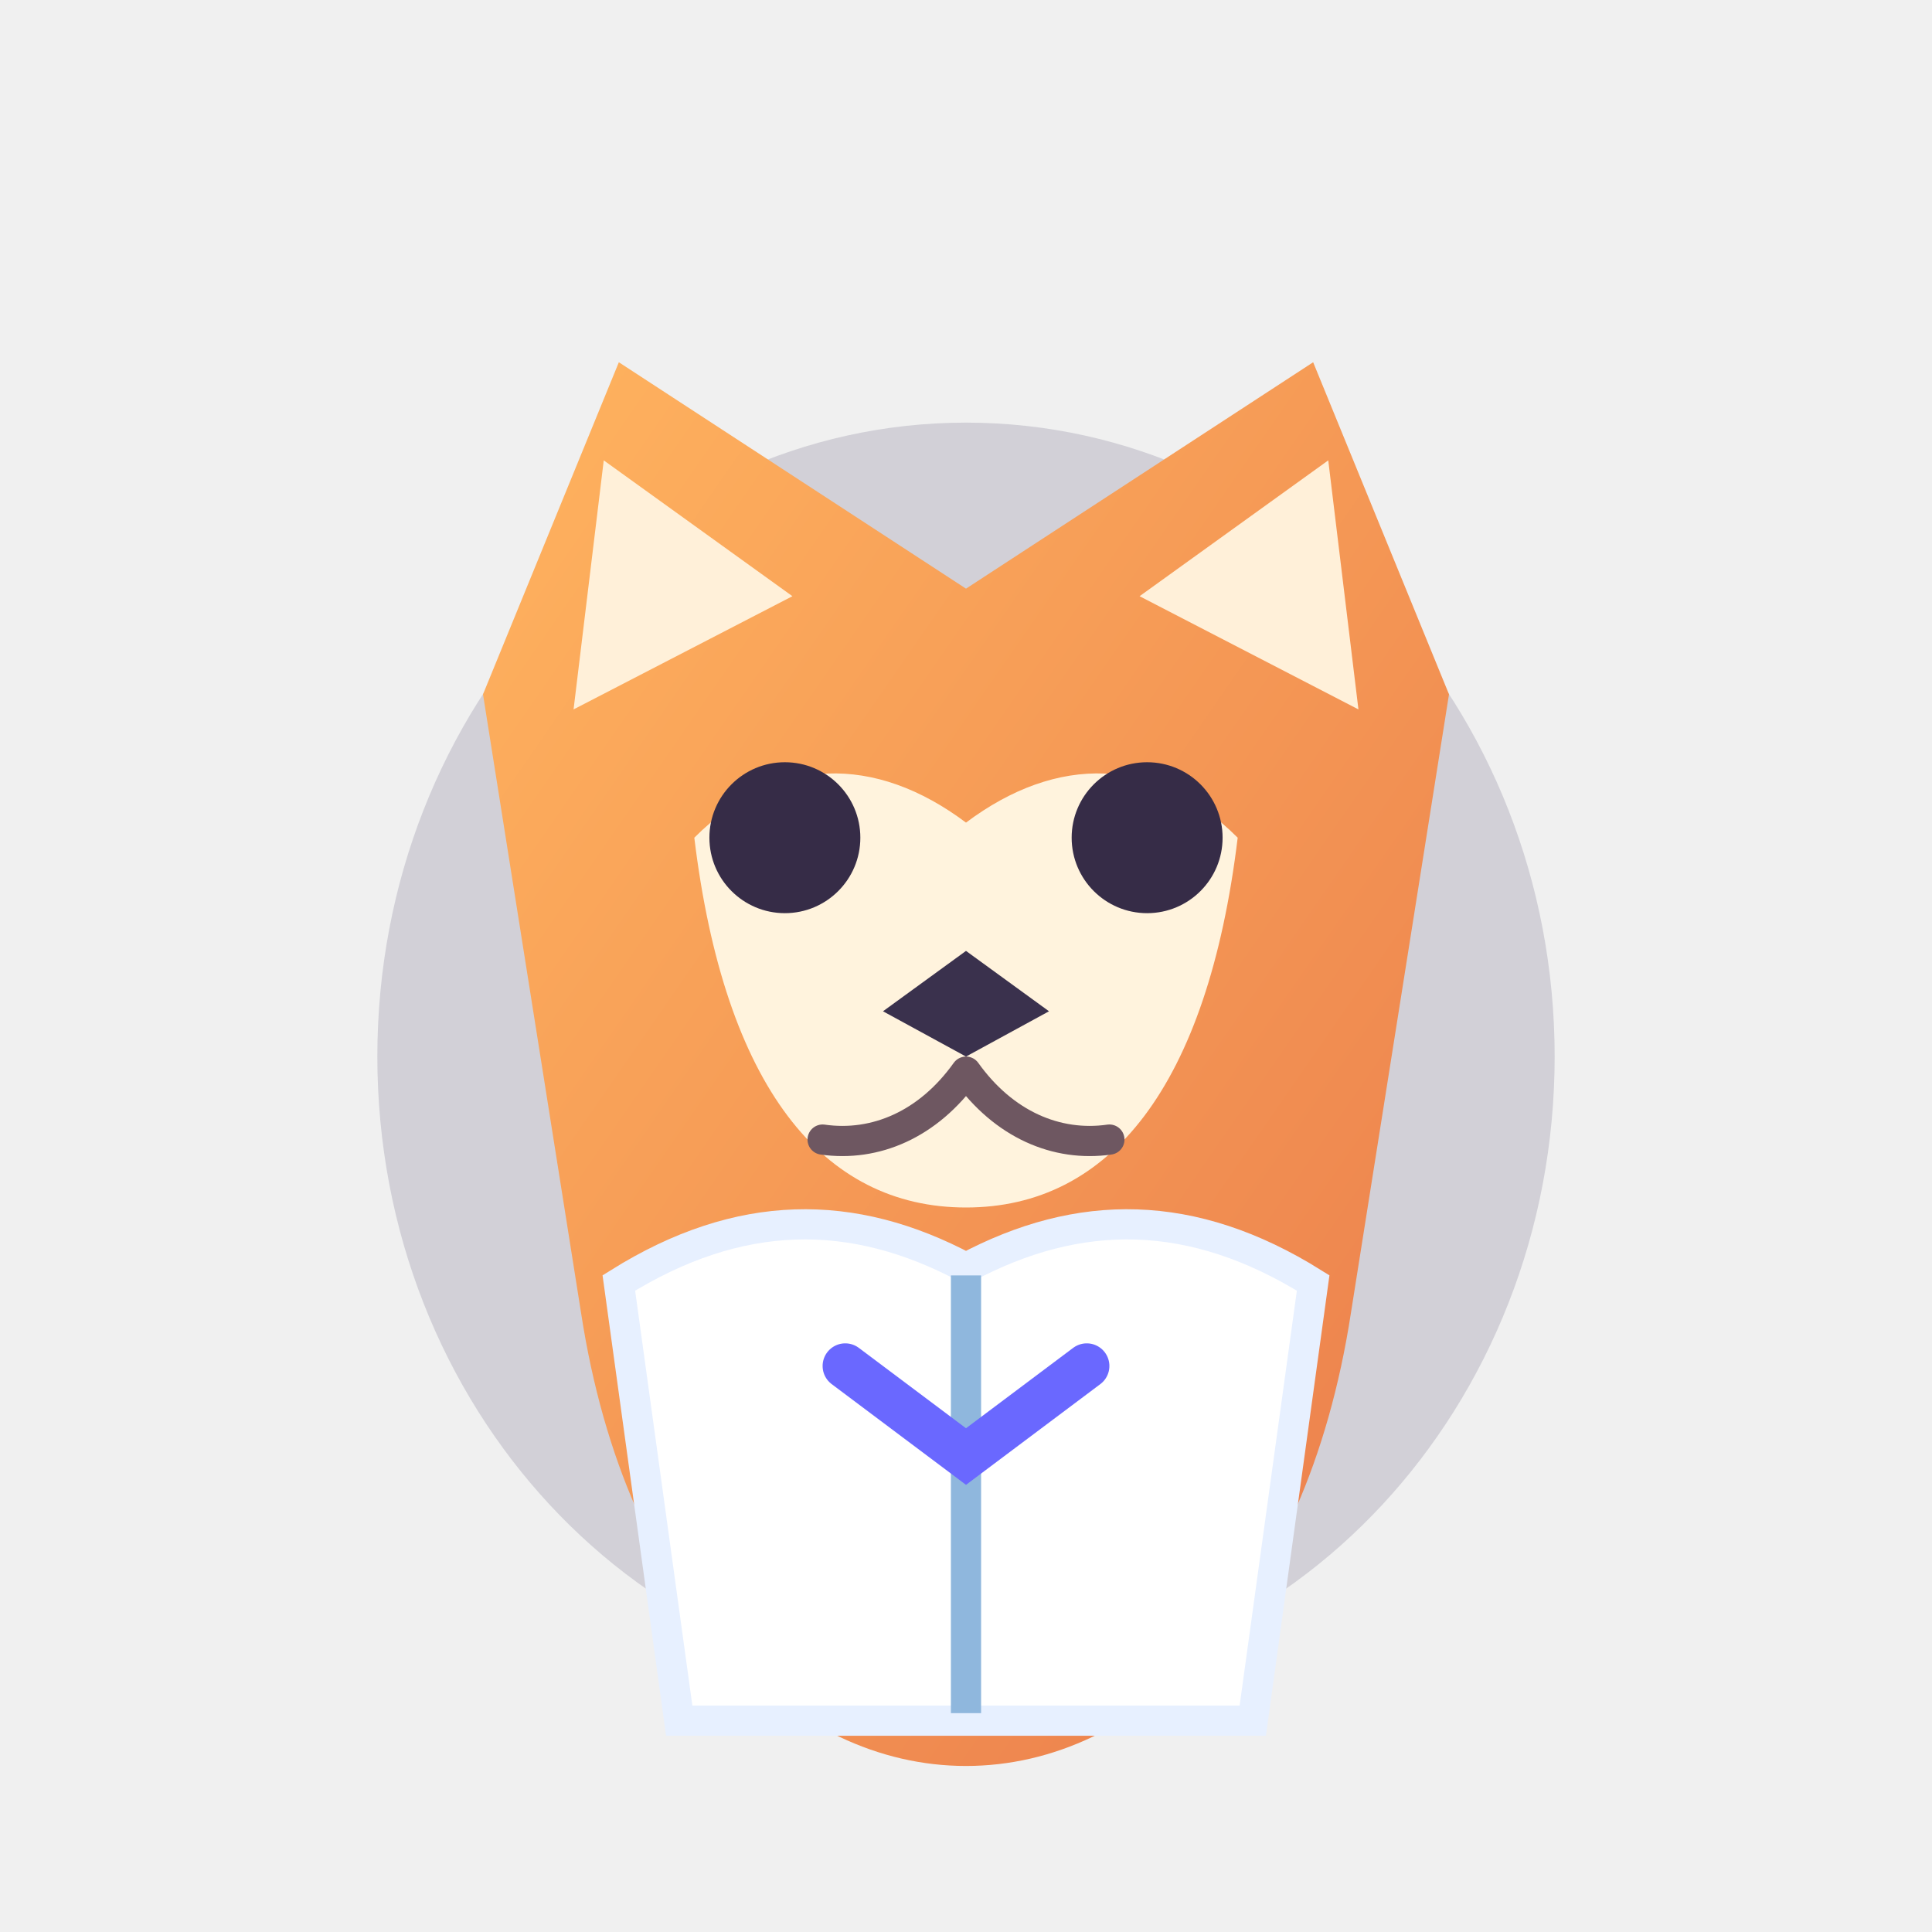
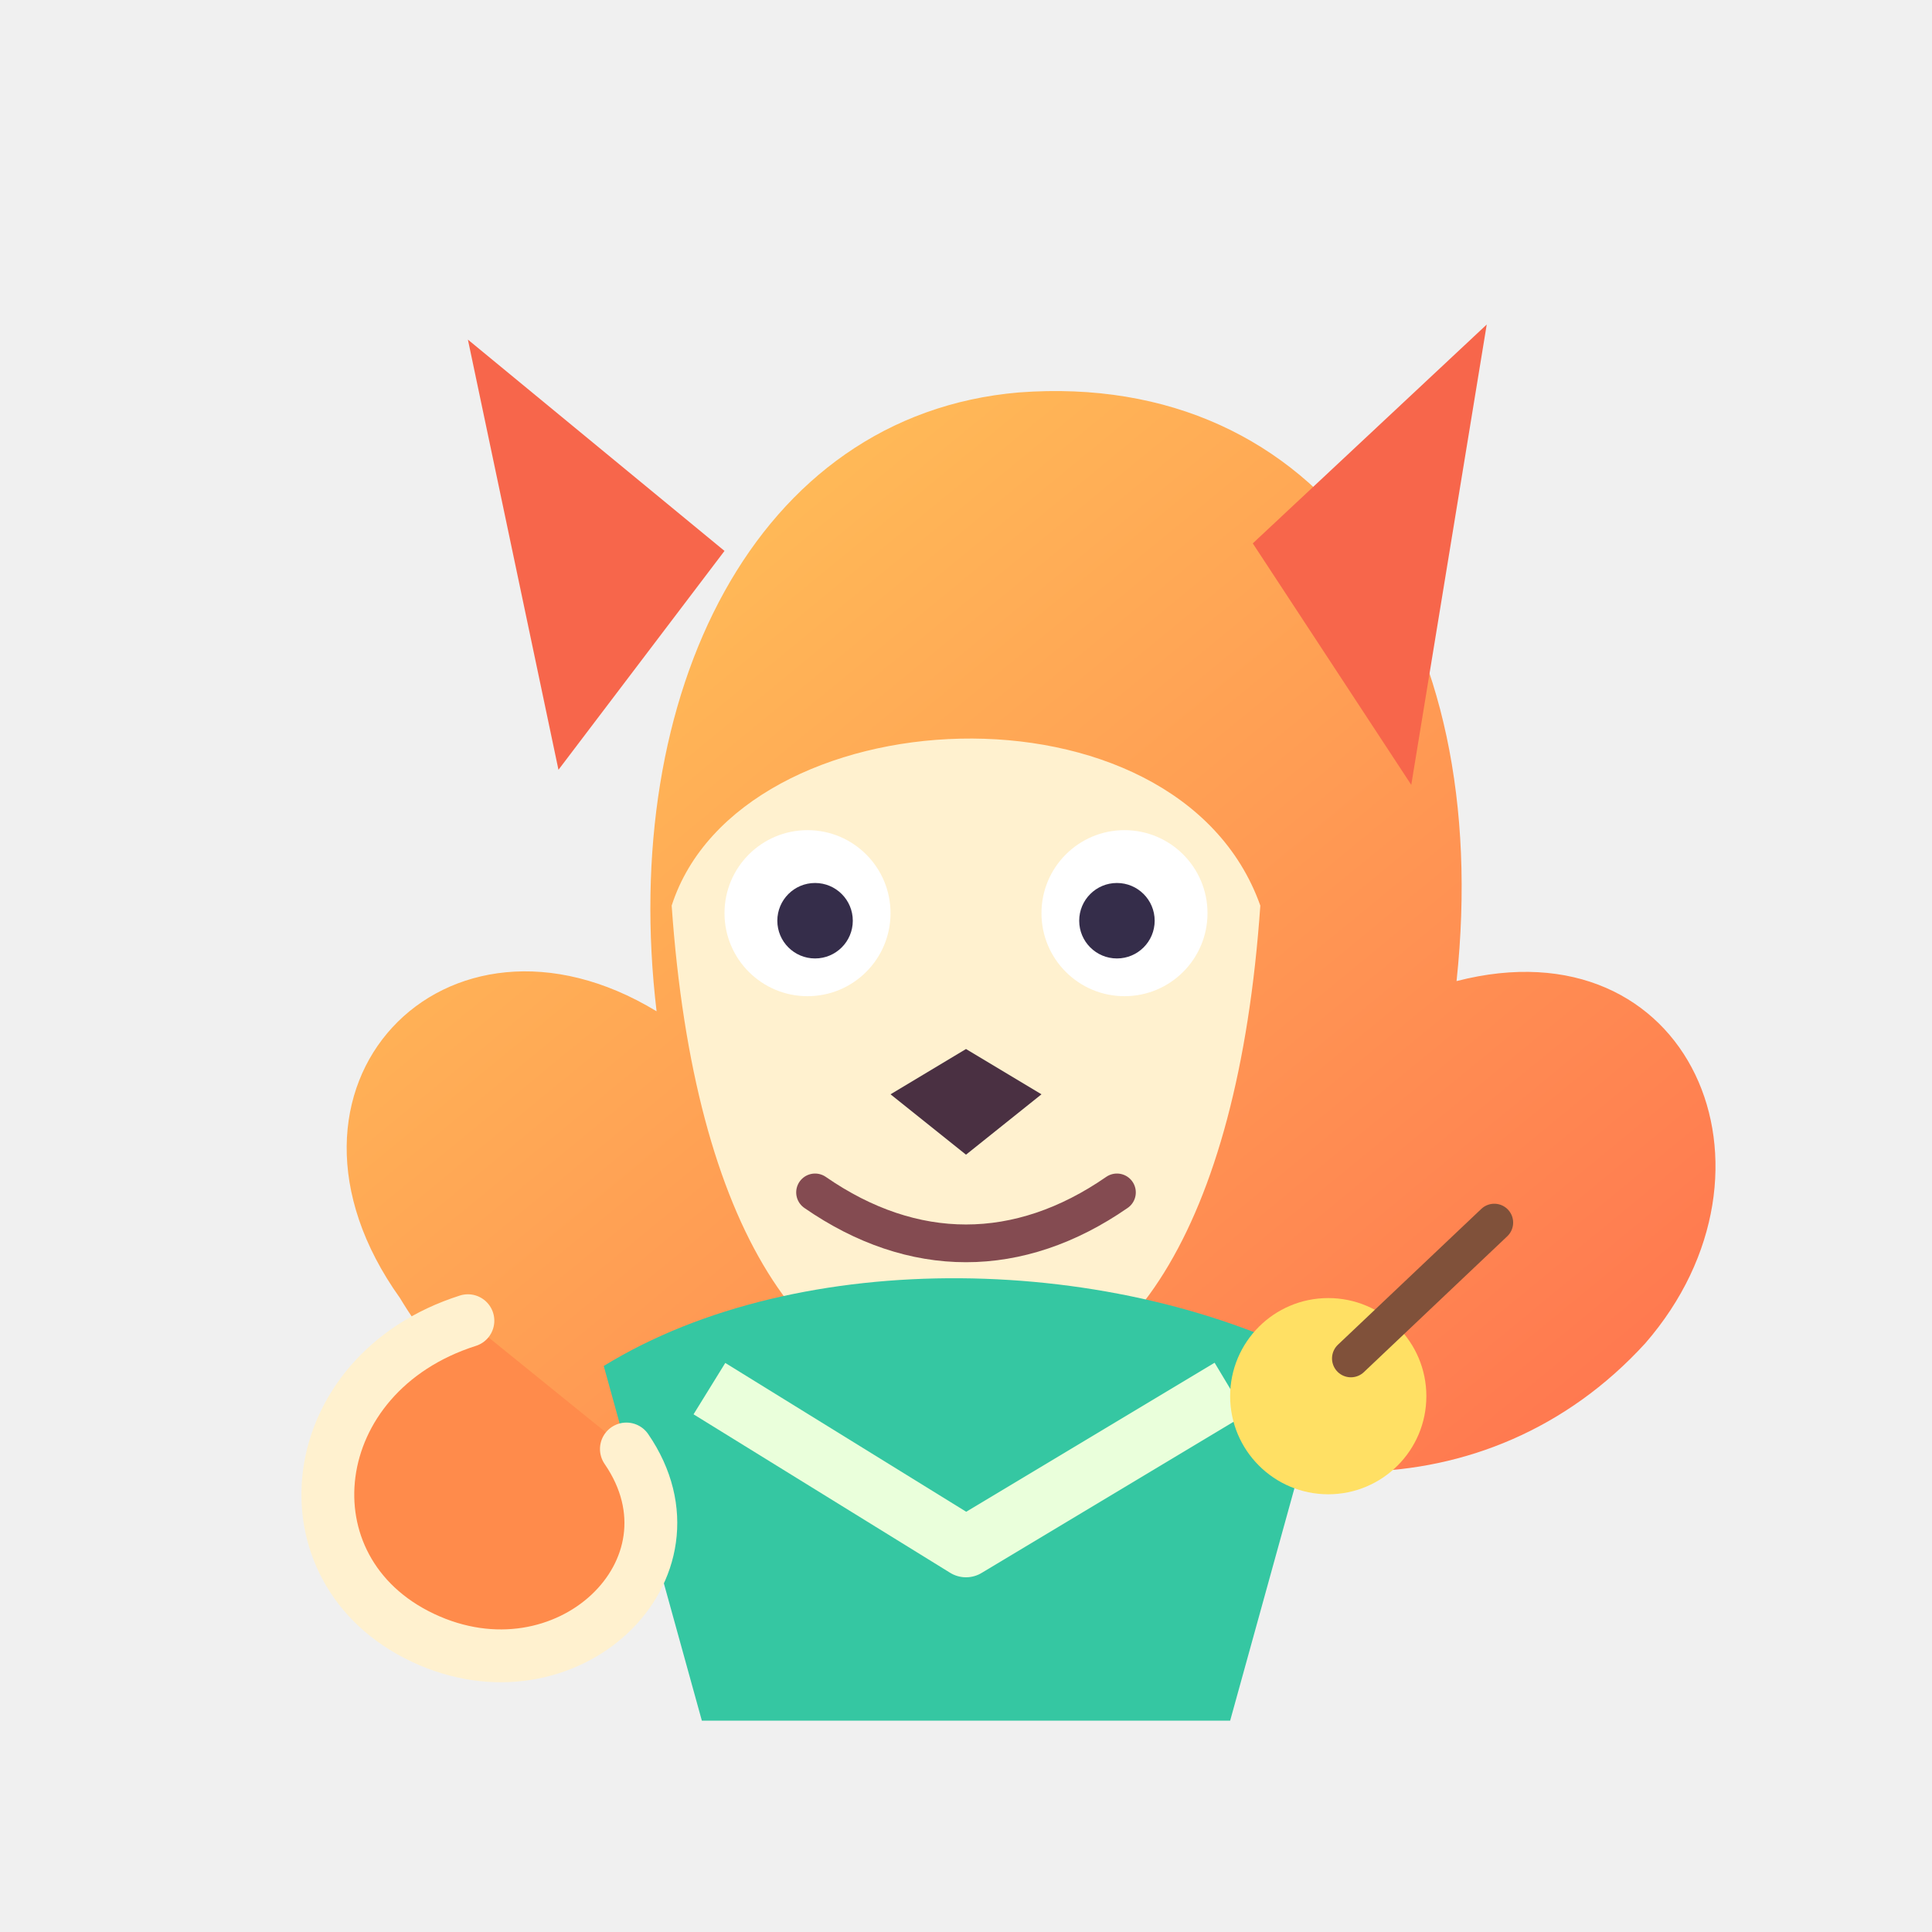
- <svg xmlns="http://www.w3.org/2000/svg" viewBox="0 0 256 256" role="img" aria-label="fox">
+ <svg xmlns="http://www.w3.org/2000/svg" viewBox="0 0 256 256">
  <defs>
-     <linearGradient id="fur" x1="0" y1="0" x2="1" y2="1">
-       <stop stop-color="#ffb45f" />
-       <stop offset="1" stop-color="#ea7b4b" />
+     <linearGradient id="b" x2="1" y2="1">
+       <stop stop-color="#ffcc59" />
+       <stop offset="1" stop-color="#ff704f" />
    </linearGradient>
  </defs>
-   <ellipse cx="128" cy="140" rx="78" ry="84" fill="#302953" opacity=".16" />
-   <path d="M64 92 82 48l46 30 46-30 18 44-13 82c-6 39-28 60-51 60s-45-21-51-60z" fill="url(#fur)" />
-   <path d="M80 61 105 79 76 94zM176 61l-25 18 29 15z" fill="#fff0d9" />
-   <path d="M92 111c11-11 24-11 36-2 12-9 25-9 36 2-4 33-17 49-36 49s-32-16-36-49z" fill="#fff3dd" />
-   <circle cx="104" cy="111" r="10" fill="#362c47" />
-   <circle cx="152" cy="111" r="10" fill="#362c47" />
-   <path d="M128 126 139 134 128 140 117 134z" fill="#3a314d" />
-   <path d="M128 142c-5 7-12 10-19 9M128 142c5 7 12 10 19 9" fill="none" stroke="#6e5761" stroke-width="4" stroke-linecap="round" />
-   <path d="M82 170c16-10 31-10 46-2 15-8 30-8 46 2l-8 58H90z" fill="#ffffff" stroke="#e7f0ff" stroke-width="4" />
-   <path d="M128 169v58" stroke="#8fb7dd" stroke-width="4" />
-   <path d="m112 181 16 12 16-12" fill="none" stroke="#6a68ff" stroke-width="6" stroke-linecap="round" />
+   <path d="M53 172c-20-28 6-55 34-38-5-42 13-79 48-82 40-3 63 31 58 78 31-8 45 25 25 48-21 23-54 21-75 4-15 27-69 25-90-10z" fill="url(#b)" />
+   <path d="M96 73 62 45l12 57M166 72l31-29-10 61" fill="#f7664b" />
+   <path d="M89 120c9-28 67-31 78 0-3 43-18 65-39 65s-36-22-39-65z" fill="#fff1cf" />
+   <circle cx="107" cy="121" r="11" fill="#fff" />
+   <circle cx="149" cy="121" r="11" fill="#fff" />
+   <circle cx="108" cy="122" r="5" fill="#352d4a" />
+   <circle cx="148" cy="122" r="5" fill="#352d4a" />
+   <path d="m128 139 10 6-10 8-10-8z" fill="#4a3042" />
+   <path d="M108 158c13 9 27 9 40 0" fill="none" stroke="#844b51" stroke-width="5" stroke-linecap="round" />
+   <path d="M80 181c26-16 68-15 96 0l-13 47H93z" fill="#35c7a2" />
+   <path d="M94 184 128 205l35-21" fill="none" stroke="#eaffdb" stroke-width="8" stroke-linejoin="round" />
+   <circle cx="176" cy="185" r="13" fill="#ffe064" />
+   <path d="M179 180 198 162" stroke="#80513a" stroke-width="5" stroke-linecap="round" />
+   <path d="M62 175c-22 7-25 33-6 42 19 9 38-9 27-25" fill="#ff8b4b" stroke="#fff1cf" stroke-width="7" stroke-linecap="round" />
</svg>
